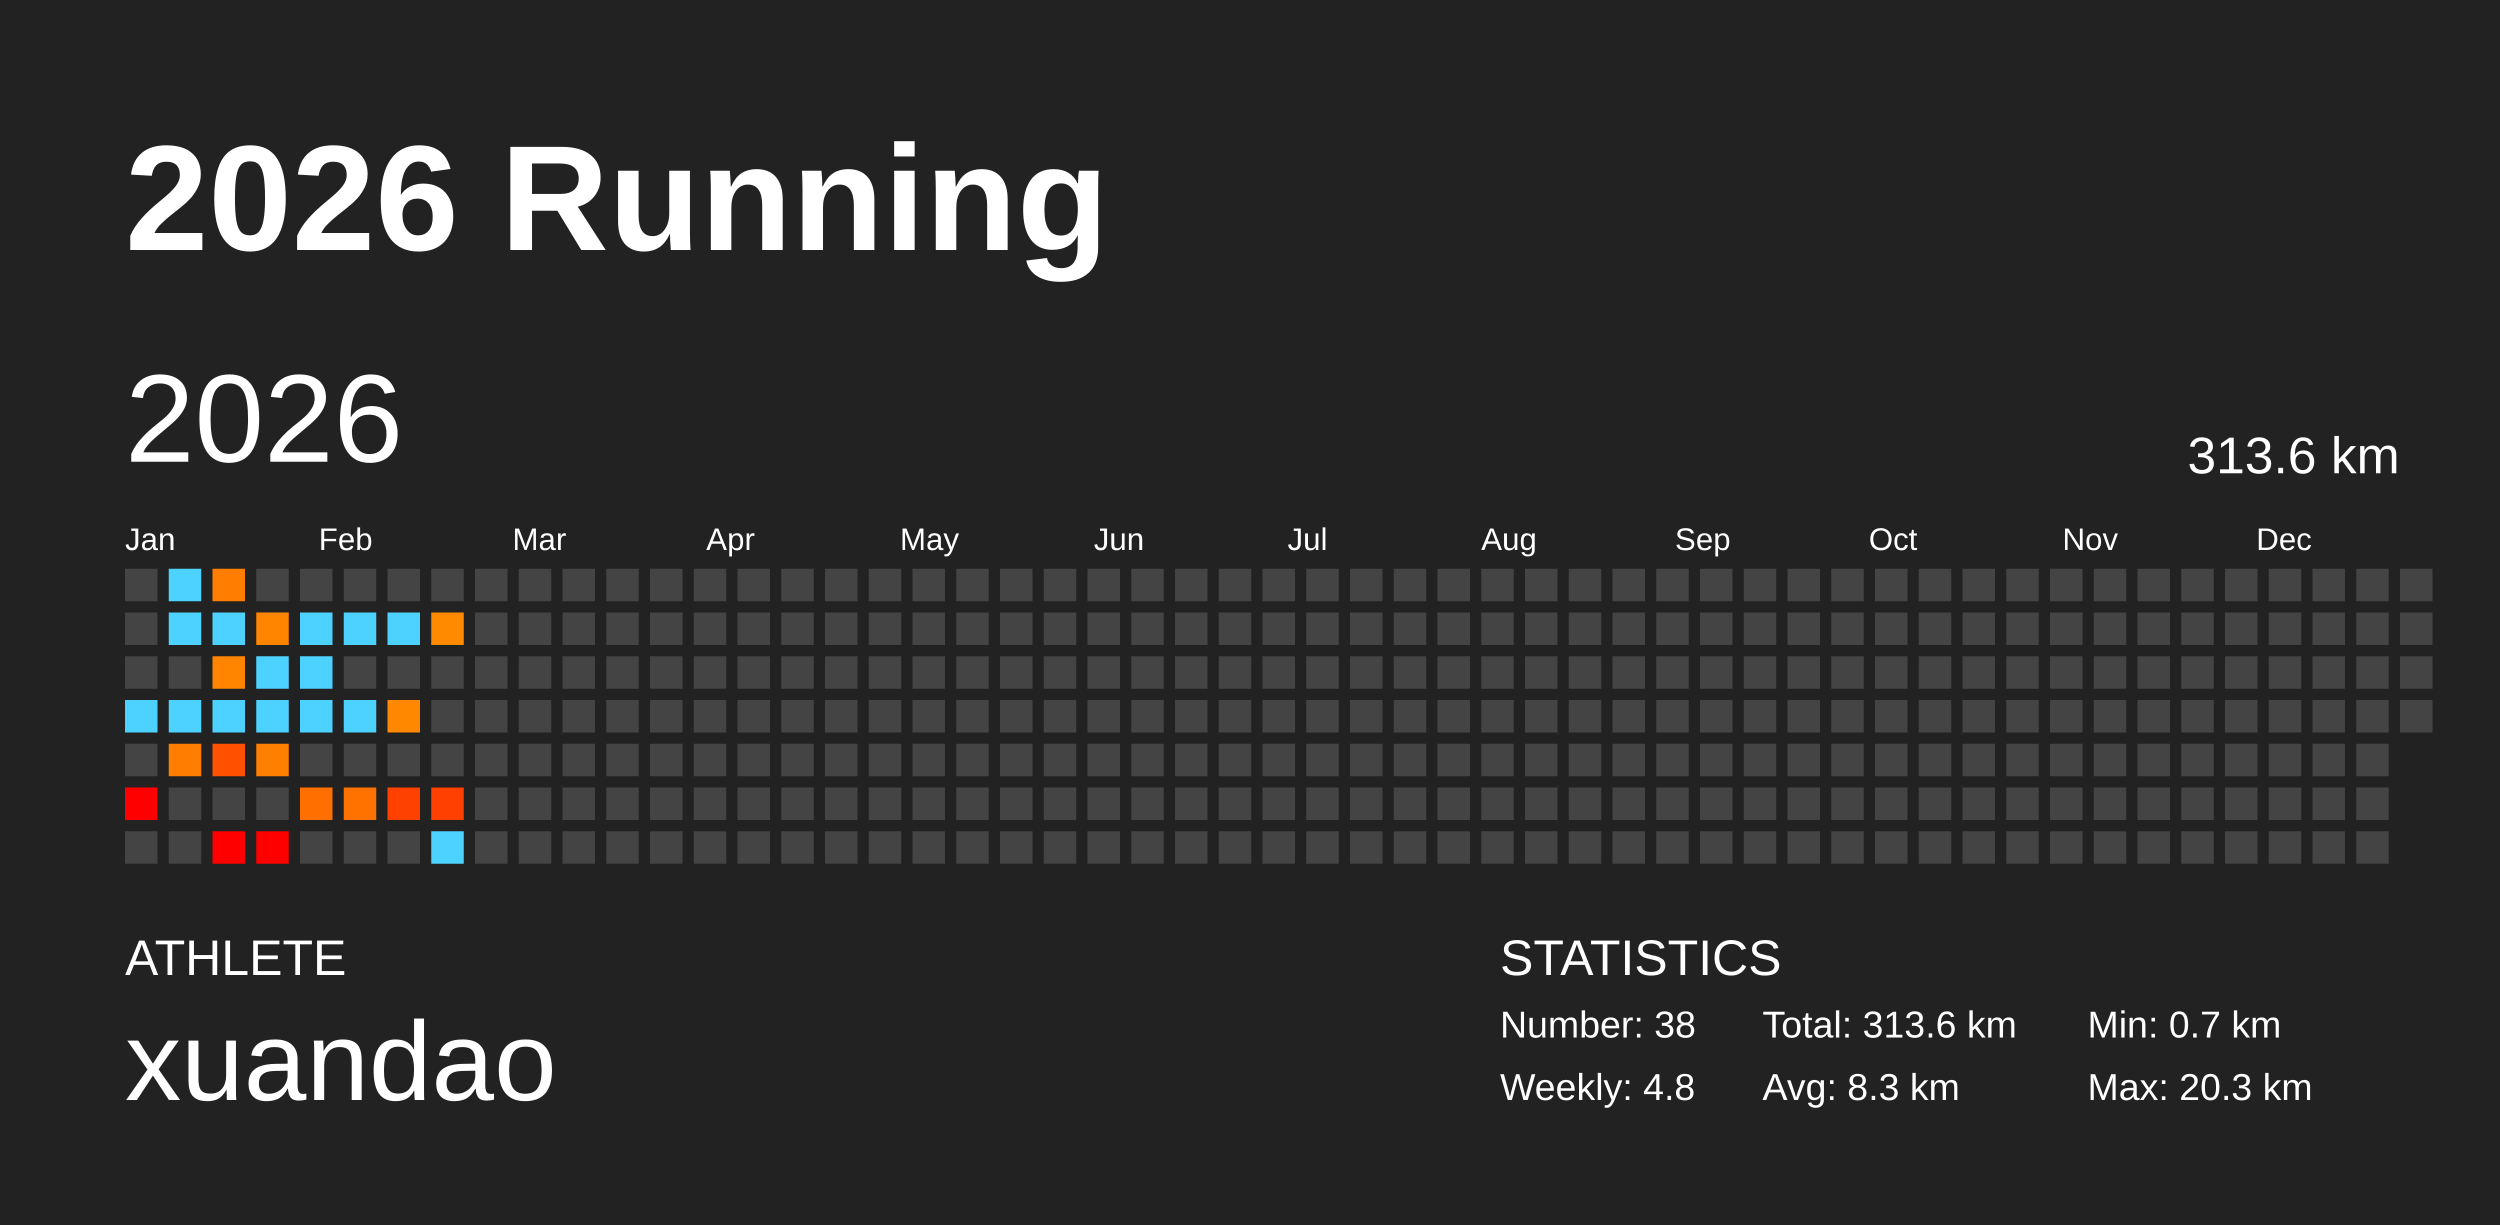
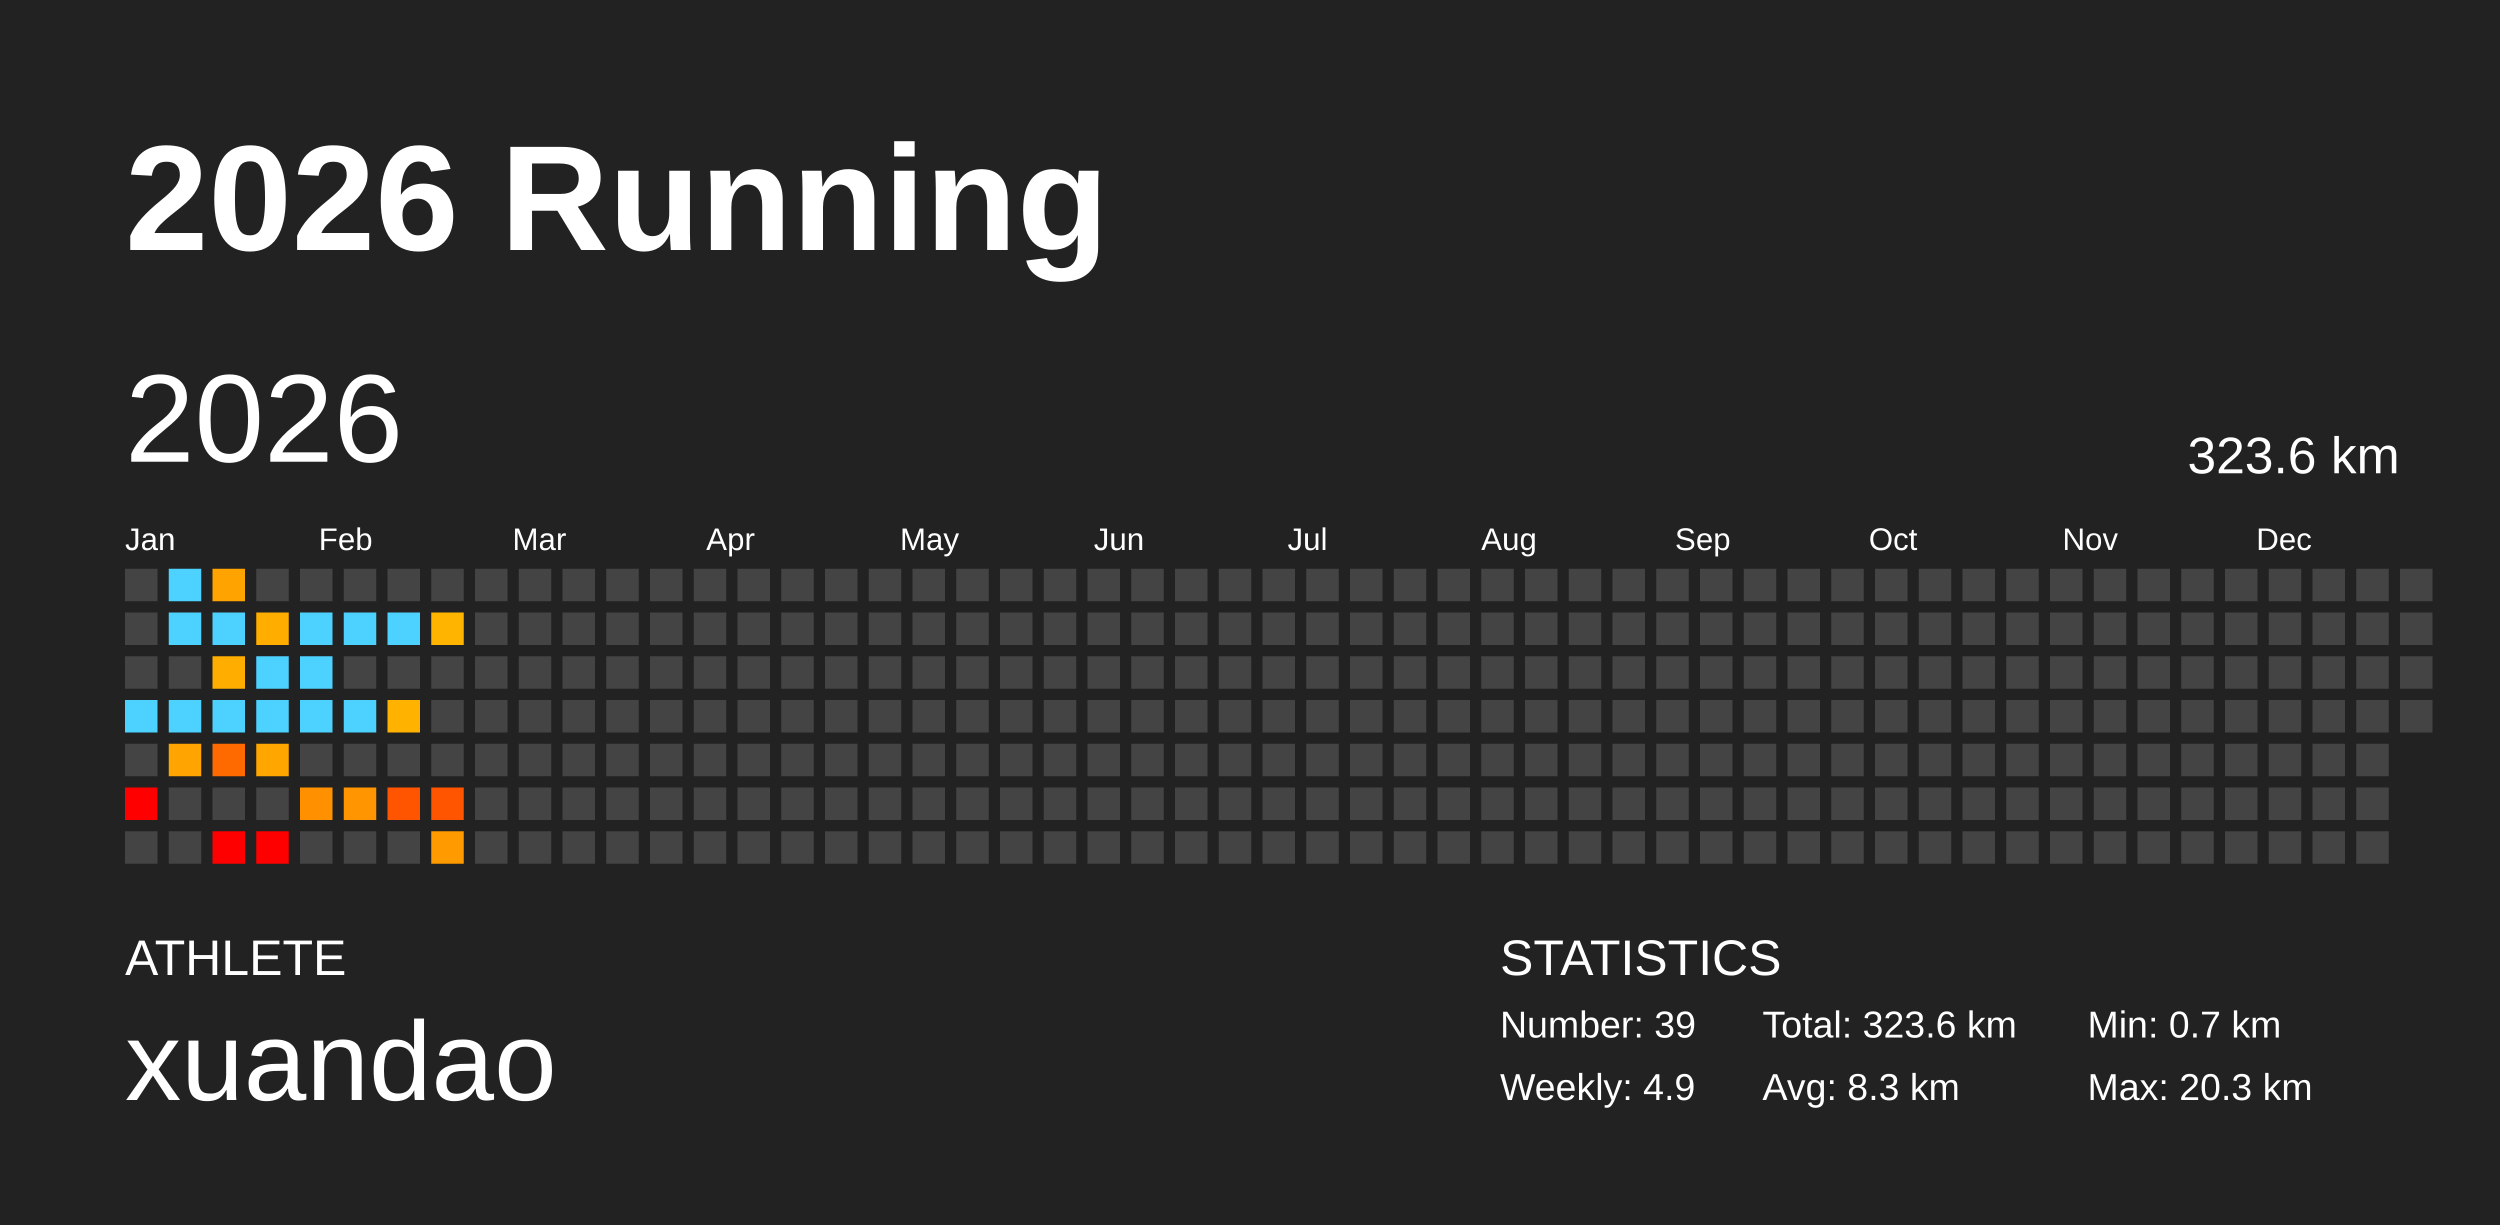
<svg xmlns="http://www.w3.org/2000/svg" baseProfile="full" height="98mm" version="1.1" viewBox="0,0,200,98" width="200mm">
  <defs />
  <rect fill="#222222" height="98" width="200" x="0" y="0" />
  <text fill="#FFFFFF" style="font-size:12px; font-family:Arial; font-weight:bold;" x="10" y="20">2026 Running</text>
  <text fill="#FFFFFF" style="font-size:4px; font-family:Arial" x="10" y="78">ATHLETE</text>
  <text fill="#FFFFFF" style="font-size:9px; font-family:Arial" x="10" y="88">xuandao</text>
  <text fill="#FFFFFF" style="font-size:4px; font-family:Arial" x="120" y="78">STATISTICS</text>
-   <text fill="#FFFFFF" style="font-size:3px; font-family:Arial" x="120" y="83">Number: 38</text>
-   <text fill="#FFFFFF" style="font-size:3px; font-family:Arial" x="120" y="88">Weekly: 4.8</text>
-   <text fill="#FFFFFF" style="font-size:3px; font-family:Arial" x="141" y="83">Total: 313.6 km</text>
+   <text fill="#FFFFFF" style="font-size:3px; font-family:Arial" x="120" y="83">Number: 39</text>
+   <text fill="#FFFFFF" style="font-size:3px; font-family:Arial" x="120" y="88">Weekly: 4.9</text>
+   <text fill="#FFFFFF" style="font-size:3px; font-family:Arial" x="141" y="83">Total: 323.6 km</text>
  <text fill="#FFFFFF" style="font-size:3px; font-family:Arial" x="141" y="88">Avg: 8.3 km</text>
  <text fill="#FFFFFF" style="font-size:3px; font-family:Arial" x="167" y="83">Min: 0.7 km</text>
  <text fill="#FFFFFF" style="font-size:3px; font-family:Arial" x="167" y="88">Max: 20.3 km</text>
  <text dominant-baseline="hanging" fill="#FFFFFF" style="font-size:10.0px; font-family:Arial;" x="10" y="30">2026</text>
-   <text dominant-baseline="hanging" fill="#FFFFFF" style="font-size:4.125px; font-family:Arial;" x="175" y="35">313.6 km</text>
+   <text dominant-baseline="hanging" fill="#FFFFFF" style="font-size:4.125px; font-family:Arial;" x="175" y="35">323.6 km</text>
  <text fill="#FFFFFF" style="font-size:2.5px; font-family:Arial" x="10.0" y="44">Jan</text>
  <text fill="#FFFFFF" style="font-size:2.5px; font-family:Arial" x="25.5" y="44">Feb</text>
  <text fill="#FFFFFF" style="font-size:2.5px; font-family:Arial" x="41.0" y="44">Mar</text>
  <text fill="#FFFFFF" style="font-size:2.5px; font-family:Arial" x="56.5" y="44">Apr</text>
  <text fill="#FFFFFF" style="font-size:2.5px; font-family:Arial" x="72.0" y="44">May</text>
  <text fill="#FFFFFF" style="font-size:2.5px; font-family:Arial" x="87.5" y="44">Jun</text>
  <text fill="#FFFFFF" style="font-size:2.5px; font-family:Arial" x="103.0" y="44">Jul</text>
  <text fill="#FFFFFF" style="font-size:2.5px; font-family:Arial" x="118.5" y="44">Aug</text>
  <text fill="#FFFFFF" style="font-size:2.5px; font-family:Arial" x="134.0" y="44">Sep</text>
  <text fill="#FFFFFF" style="font-size:2.5px; font-family:Arial" x="149.5" y="44">Oct</text>
  <text fill="#FFFFFF" style="font-size:2.5px; font-family:Arial" x="165.0" y="44">Nov</text>
  <text fill="#FFFFFF" style="font-size:2.5px; font-family:Arial" x="180.5" y="44">Dec</text>
  <rect fill="#444444" height="2.6" width="2.6" x="10.0" y="45.5" />
  <rect fill="#444444" height="2.6" width="2.6" x="10.0" y="49.0" />
  <rect fill="#444444" height="2.6" width="2.6" x="10.0" y="52.5" />
  <rect fill="#4dd2ff" height="2.6" width="2.6" x="10.0" y="56.0" />
  <rect fill="#444444" height="2.6" width="2.6" x="10.0" y="59.5" />
  <rect fill="red" height="2.6" width="2.6" x="10.0" y="63.0" />
  <rect fill="#444444" height="2.6" width="2.6" x="10.0" y="66.5" />
  <rect fill="#4dd2ff" height="2.6" width="2.6" x="13.5" y="45.5" />
  <rect fill="#4dd2ff" height="2.6" width="2.6" x="13.5" y="49.0" />
  <rect fill="#444444" height="2.6" width="2.6" x="13.5" y="52.5" />
  <rect fill="#4dd2ff" height="2.6" width="2.6" x="13.5" y="56.0" />
-   <rect fill="#ff7d00" height="2.6" width="2.6" x="13.5" y="59.5" />
+   <rect fill="#ffa400" height="2.6" width="2.6" x="13.5" y="59.5" />
  <rect fill="#444444" height="2.6" width="2.6" x="13.5" y="63.0" />
  <rect fill="#444444" height="2.6" width="2.6" x="13.5" y="66.5" />
-   <rect fill="#ff7d00" height="2.6" width="2.6" x="17.0" y="45.5" />
+   <rect fill="#ffa300" height="2.6" width="2.6" x="17.0" y="45.5" />
  <rect fill="#4dd2ff" height="2.6" width="2.6" x="17.0" y="49.0" />
-   <rect fill="#ff8500" height="2.6" width="2.6" x="17.0" y="52.5" />
+   <rect fill="#ffae00" height="2.6" width="2.6" x="17.0" y="52.5" />
  <rect fill="#4dd2ff" height="2.6" width="2.6" x="17.0" y="56.0" />
-   <rect fill="#ff5100" height="2.6" width="2.6" x="17.0" y="59.5" />
+   <rect fill="#ff6a00" height="2.6" width="2.6" x="17.0" y="59.5" />
  <rect fill="#444444" height="2.6" width="2.6" x="17.0" y="63.0" />
  <rect fill="red" height="2.6" width="2.6" x="17.0" y="66.5" />
  <rect fill="#444444" height="2.6" width="2.6" x="20.5" y="45.5" />
-   <rect fill="#ff8500" height="2.6" width="2.6" x="20.5" y="49.0" />
+   <rect fill="#ffae00" height="2.6" width="2.6" x="20.5" y="49.0" />
  <rect fill="#4dd2ff" height="2.6" width="2.6" x="20.5" y="52.5" />
  <rect fill="#4dd2ff" height="2.6" width="2.6" x="20.5" y="56.0" />
-   <rect fill="#ff7f00" height="2.6" width="2.6" x="20.5" y="59.5" />
+   <rect fill="#ffa600" height="2.6" width="2.6" x="20.5" y="59.5" />
  <rect fill="#444444" height="2.6" width="2.6" x="20.5" y="63.0" />
  <rect fill="red" height="2.6" width="2.6" x="20.5" y="66.5" />
  <rect fill="#444444" height="2.6" width="2.6" x="24.0" y="45.5" />
  <rect fill="#4dd2ff" height="2.6" width="2.6" x="24.0" y="49.0" />
  <rect fill="#4dd2ff" height="2.6" width="2.6" x="24.0" y="52.5" />
  <rect fill="#4dd2ff" height="2.6" width="2.6" x="24.0" y="56.0" />
  <rect fill="#444444" height="2.6" width="2.6" x="24.0" y="59.5" />
-   <rect fill="#ff6f00" height="2.6" width="2.6" x="24.0" y="63.0" />
+   <rect fill="#ff9100" height="2.6" width="2.6" x="24.0" y="63.0" />
  <rect fill="#444444" height="2.6" width="2.6" x="24.0" y="66.5" />
  <rect fill="#444444" height="2.6" width="2.6" x="27.5" y="45.5" />
  <rect fill="#4dd2ff" height="2.6" width="2.6" x="27.5" y="49.0" />
  <rect fill="#444444" height="2.6" width="2.6" x="27.5" y="52.5" />
  <rect fill="#4dd2ff" height="2.6" width="2.6" x="27.5" y="56.0" />
  <rect fill="#444444" height="2.6" width="2.6" x="27.5" y="59.5" />
-   <rect fill="#ff7200" height="2.6" width="2.6" x="27.5" y="63.0" />
+   <rect fill="#ff9500" height="2.6" width="2.6" x="27.5" y="63.0" />
  <rect fill="#444444" height="2.6" width="2.6" x="27.5" y="66.5" />
  <rect fill="#444444" height="2.6" width="2.6" x="31.0" y="45.5" />
  <rect fill="#4dd2ff" height="2.6" width="2.6" x="31.0" y="49.0" />
  <rect fill="#444444" height="2.6" width="2.6" x="31.0" y="52.5" />
-   <rect fill="#ff8800" height="2.6" width="2.6" x="31.0" y="56.0" />
+   <rect fill="#ffb200" height="2.6" width="2.6" x="31.0" y="56.0" />
  <rect fill="#444444" height="2.6" width="2.6" x="31.0" y="59.5" />
-   <rect fill="#ff4100" height="2.6" width="2.6" x="31.0" y="63.0" />
+   <rect fill="#ff5500" height="2.6" width="2.6" x="31.0" y="63.0" />
  <rect fill="#444444" height="2.6" width="2.6" x="31.0" y="66.5" />
  <rect fill="#444444" height="2.6" width="2.6" x="34.5" y="45.5" />
-   <rect fill="#ff8a00" height="2.6" width="2.6" x="34.5" y="49.0" />
+   <rect fill="#ffb500" height="2.6" width="2.6" x="34.5" y="49.0" />
  <rect fill="#444444" height="2.6" width="2.6" x="34.5" y="52.5" />
  <rect fill="#444444" height="2.6" width="2.6" x="34.5" y="56.0" />
  <rect fill="#444444" height="2.6" width="2.6" x="34.5" y="59.5" />
-   <rect fill="#ff4000" height="2.6" width="2.6" x="34.5" y="63.0" />
-   <rect fill="#4dd2ff" height="2.6" width="2.6" x="34.5" y="66.5" />
+   <rect fill="#ff5400" height="2.6" width="2.6" x="34.5" y="63.0" />
+   <rect fill="#ff9a00" height="2.6" width="2.6" x="34.5" y="66.5" />
  <rect fill="#444444" height="2.6" width="2.6" x="38.0" y="45.5" />
  <rect fill="#444444" height="2.6" width="2.6" x="38.0" y="49.0" />
  <rect fill="#444444" height="2.6" width="2.6" x="38.0" y="52.5" />
  <rect fill="#444444" height="2.6" width="2.6" x="38.0" y="56.0" />
  <rect fill="#444444" height="2.6" width="2.6" x="38.0" y="59.5" />
  <rect fill="#444444" height="2.6" width="2.6" x="38.0" y="63.0" />
  <rect fill="#444444" height="2.6" width="2.6" x="38.0" y="66.5" />
  <rect fill="#444444" height="2.6" width="2.6" x="41.5" y="45.5" />
  <rect fill="#444444" height="2.6" width="2.6" x="41.5" y="49.0" />
  <rect fill="#444444" height="2.6" width="2.6" x="41.5" y="52.5" />
  <rect fill="#444444" height="2.6" width="2.6" x="41.5" y="56.0" />
  <rect fill="#444444" height="2.6" width="2.6" x="41.5" y="59.5" />
  <rect fill="#444444" height="2.6" width="2.6" x="41.5" y="63.0" />
  <rect fill="#444444" height="2.6" width="2.6" x="41.5" y="66.5" />
  <rect fill="#444444" height="2.6" width="2.6" x="45.0" y="45.5" />
  <rect fill="#444444" height="2.6" width="2.6" x="45.0" y="49.0" />
  <rect fill="#444444" height="2.6" width="2.6" x="45.0" y="52.5" />
  <rect fill="#444444" height="2.6" width="2.6" x="45.0" y="56.0" />
  <rect fill="#444444" height="2.6" width="2.6" x="45.0" y="59.5" />
  <rect fill="#444444" height="2.6" width="2.6" x="45.0" y="63.0" />
  <rect fill="#444444" height="2.6" width="2.6" x="45.0" y="66.5" />
  <rect fill="#444444" height="2.6" width="2.6" x="48.5" y="45.5" />
  <rect fill="#444444" height="2.6" width="2.6" x="48.5" y="49.0" />
  <rect fill="#444444" height="2.6" width="2.6" x="48.5" y="52.5" />
  <rect fill="#444444" height="2.6" width="2.6" x="48.5" y="56.0" />
  <rect fill="#444444" height="2.6" width="2.6" x="48.5" y="59.5" />
  <rect fill="#444444" height="2.6" width="2.6" x="48.5" y="63.0" />
  <rect fill="#444444" height="2.6" width="2.6" x="48.5" y="66.5" />
  <rect fill="#444444" height="2.6" width="2.6" x="52.0" y="45.5" />
  <rect fill="#444444" height="2.6" width="2.6" x="52.0" y="49.0" />
  <rect fill="#444444" height="2.6" width="2.6" x="52.0" y="52.5" />
  <rect fill="#444444" height="2.6" width="2.6" x="52.0" y="56.0" />
  <rect fill="#444444" height="2.6" width="2.6" x="52.0" y="59.5" />
  <rect fill="#444444" height="2.6" width="2.6" x="52.0" y="63.0" />
  <rect fill="#444444" height="2.6" width="2.6" x="52.0" y="66.5" />
  <rect fill="#444444" height="2.6" width="2.6" x="55.5" y="45.5" />
  <rect fill="#444444" height="2.6" width="2.6" x="55.5" y="49.0" />
  <rect fill="#444444" height="2.6" width="2.6" x="55.5" y="52.5" />
  <rect fill="#444444" height="2.6" width="2.6" x="55.5" y="56.0" />
  <rect fill="#444444" height="2.6" width="2.6" x="55.5" y="59.5" />
  <rect fill="#444444" height="2.6" width="2.6" x="55.5" y="63.0" />
  <rect fill="#444444" height="2.6" width="2.6" x="55.5" y="66.5" />
  <rect fill="#444444" height="2.6" width="2.6" x="59.0" y="45.5" />
  <rect fill="#444444" height="2.6" width="2.6" x="59.0" y="49.0" />
  <rect fill="#444444" height="2.6" width="2.6" x="59.0" y="52.5" />
  <rect fill="#444444" height="2.6" width="2.6" x="59.0" y="56.0" />
  <rect fill="#444444" height="2.6" width="2.6" x="59.0" y="59.5" />
  <rect fill="#444444" height="2.6" width="2.6" x="59.0" y="63.0" />
  <rect fill="#444444" height="2.6" width="2.6" x="59.0" y="66.5" />
  <rect fill="#444444" height="2.6" width="2.6" x="62.5" y="45.5" />
  <rect fill="#444444" height="2.6" width="2.6" x="62.5" y="49.0" />
  <rect fill="#444444" height="2.6" width="2.6" x="62.5" y="52.5" />
  <rect fill="#444444" height="2.6" width="2.6" x="62.5" y="56.0" />
  <rect fill="#444444" height="2.6" width="2.6" x="62.5" y="59.5" />
  <rect fill="#444444" height="2.6" width="2.6" x="62.5" y="63.0" />
  <rect fill="#444444" height="2.6" width="2.6" x="62.5" y="66.5" />
  <rect fill="#444444" height="2.6" width="2.6" x="66.0" y="45.5" />
  <rect fill="#444444" height="2.6" width="2.6" x="66.0" y="49.0" />
  <rect fill="#444444" height="2.6" width="2.6" x="66.0" y="52.5" />
  <rect fill="#444444" height="2.6" width="2.6" x="66.0" y="56.0" />
  <rect fill="#444444" height="2.6" width="2.6" x="66.0" y="59.5" />
  <rect fill="#444444" height="2.6" width="2.6" x="66.0" y="63.0" />
  <rect fill="#444444" height="2.6" width="2.6" x="66.0" y="66.5" />
  <rect fill="#444444" height="2.6" width="2.6" x="69.5" y="45.5" />
  <rect fill="#444444" height="2.6" width="2.6" x="69.5" y="49.0" />
  <rect fill="#444444" height="2.6" width="2.6" x="69.5" y="52.5" />
  <rect fill="#444444" height="2.6" width="2.6" x="69.5" y="56.0" />
  <rect fill="#444444" height="2.6" width="2.6" x="69.5" y="59.5" />
  <rect fill="#444444" height="2.6" width="2.6" x="69.5" y="63.0" />
  <rect fill="#444444" height="2.6" width="2.6" x="69.5" y="66.5" />
  <rect fill="#444444" height="2.6" width="2.6" x="73.0" y="45.5" />
  <rect fill="#444444" height="2.6" width="2.6" x="73.0" y="49.0" />
  <rect fill="#444444" height="2.6" width="2.6" x="73.0" y="52.5" />
  <rect fill="#444444" height="2.6" width="2.6" x="73.0" y="56.0" />
  <rect fill="#444444" height="2.6" width="2.6" x="73.0" y="59.5" />
  <rect fill="#444444" height="2.6" width="2.6" x="73.0" y="63.0" />
  <rect fill="#444444" height="2.6" width="2.6" x="73.0" y="66.5" />
  <rect fill="#444444" height="2.6" width="2.6" x="76.5" y="45.5" />
  <rect fill="#444444" height="2.6" width="2.6" x="76.5" y="49.0" />
  <rect fill="#444444" height="2.6" width="2.6" x="76.5" y="52.5" />
  <rect fill="#444444" height="2.6" width="2.6" x="76.5" y="56.0" />
  <rect fill="#444444" height="2.6" width="2.6" x="76.5" y="59.5" />
  <rect fill="#444444" height="2.6" width="2.6" x="76.5" y="63.0" />
  <rect fill="#444444" height="2.6" width="2.6" x="76.5" y="66.5" />
  <rect fill="#444444" height="2.6" width="2.6" x="80.0" y="45.5" />
  <rect fill="#444444" height="2.6" width="2.6" x="80.0" y="49.0" />
  <rect fill="#444444" height="2.6" width="2.6" x="80.0" y="52.5" />
  <rect fill="#444444" height="2.6" width="2.6" x="80.0" y="56.0" />
  <rect fill="#444444" height="2.6" width="2.6" x="80.0" y="59.5" />
  <rect fill="#444444" height="2.6" width="2.6" x="80.0" y="63.0" />
  <rect fill="#444444" height="2.6" width="2.6" x="80.0" y="66.5" />
  <rect fill="#444444" height="2.6" width="2.6" x="83.5" y="45.5" />
  <rect fill="#444444" height="2.6" width="2.6" x="83.5" y="49.0" />
  <rect fill="#444444" height="2.6" width="2.6" x="83.5" y="52.5" />
  <rect fill="#444444" height="2.6" width="2.6" x="83.5" y="56.0" />
  <rect fill="#444444" height="2.6" width="2.6" x="83.5" y="59.5" />
  <rect fill="#444444" height="2.6" width="2.6" x="83.5" y="63.0" />
  <rect fill="#444444" height="2.6" width="2.6" x="83.5" y="66.5" />
  <rect fill="#444444" height="2.6" width="2.6" x="87.0" y="45.5" />
  <rect fill="#444444" height="2.6" width="2.6" x="87.0" y="49.0" />
  <rect fill="#444444" height="2.6" width="2.6" x="87.0" y="52.5" />
  <rect fill="#444444" height="2.6" width="2.6" x="87.0" y="56.0" />
  <rect fill="#444444" height="2.6" width="2.6" x="87.0" y="59.5" />
  <rect fill="#444444" height="2.6" width="2.6" x="87.0" y="63.0" />
  <rect fill="#444444" height="2.6" width="2.6" x="87.0" y="66.5" />
  <rect fill="#444444" height="2.6" width="2.6" x="90.5" y="45.5" />
  <rect fill="#444444" height="2.6" width="2.6" x="90.5" y="49.0" />
  <rect fill="#444444" height="2.6" width="2.6" x="90.5" y="52.5" />
  <rect fill="#444444" height="2.6" width="2.6" x="90.5" y="56.0" />
  <rect fill="#444444" height="2.6" width="2.6" x="90.5" y="59.5" />
  <rect fill="#444444" height="2.6" width="2.6" x="90.5" y="63.0" />
  <rect fill="#444444" height="2.6" width="2.6" x="90.5" y="66.5" />
  <rect fill="#444444" height="2.6" width="2.6" x="94.0" y="45.5" />
  <rect fill="#444444" height="2.6" width="2.6" x="94.0" y="49.0" />
  <rect fill="#444444" height="2.6" width="2.6" x="94.0" y="52.5" />
  <rect fill="#444444" height="2.6" width="2.6" x="94.0" y="56.0" />
  <rect fill="#444444" height="2.6" width="2.6" x="94.0" y="59.5" />
  <rect fill="#444444" height="2.6" width="2.6" x="94.0" y="63.0" />
  <rect fill="#444444" height="2.6" width="2.6" x="94.0" y="66.5" />
  <rect fill="#444444" height="2.6" width="2.6" x="97.5" y="45.5" />
  <rect fill="#444444" height="2.6" width="2.6" x="97.5" y="49.0" />
  <rect fill="#444444" height="2.6" width="2.6" x="97.5" y="52.5" />
  <rect fill="#444444" height="2.6" width="2.6" x="97.5" y="56.0" />
  <rect fill="#444444" height="2.6" width="2.6" x="97.5" y="59.5" />
  <rect fill="#444444" height="2.6" width="2.6" x="97.5" y="63.0" />
  <rect fill="#444444" height="2.6" width="2.6" x="97.5" y="66.5" />
  <rect fill="#444444" height="2.6" width="2.6" x="101.0" y="45.5" />
  <rect fill="#444444" height="2.6" width="2.6" x="101.0" y="49.0" />
  <rect fill="#444444" height="2.6" width="2.6" x="101.0" y="52.5" />
  <rect fill="#444444" height="2.6" width="2.6" x="101.0" y="56.0" />
  <rect fill="#444444" height="2.6" width="2.6" x="101.0" y="59.5" />
  <rect fill="#444444" height="2.6" width="2.6" x="101.0" y="63.0" />
  <rect fill="#444444" height="2.6" width="2.6" x="101.0" y="66.5" />
  <rect fill="#444444" height="2.6" width="2.6" x="104.5" y="45.5" />
  <rect fill="#444444" height="2.6" width="2.6" x="104.5" y="49.0" />
  <rect fill="#444444" height="2.6" width="2.6" x="104.5" y="52.5" />
  <rect fill="#444444" height="2.6" width="2.6" x="104.5" y="56.0" />
  <rect fill="#444444" height="2.6" width="2.6" x="104.5" y="59.5" />
  <rect fill="#444444" height="2.6" width="2.6" x="104.5" y="63.0" />
  <rect fill="#444444" height="2.6" width="2.6" x="104.5" y="66.5" />
  <rect fill="#444444" height="2.6" width="2.6" x="108.0" y="45.5" />
  <rect fill="#444444" height="2.6" width="2.6" x="108.0" y="49.0" />
  <rect fill="#444444" height="2.6" width="2.6" x="108.0" y="52.5" />
  <rect fill="#444444" height="2.6" width="2.6" x="108.0" y="56.0" />
  <rect fill="#444444" height="2.6" width="2.6" x="108.0" y="59.5" />
  <rect fill="#444444" height="2.6" width="2.6" x="108.0" y="63.0" />
  <rect fill="#444444" height="2.6" width="2.6" x="108.0" y="66.5" />
  <rect fill="#444444" height="2.6" width="2.6" x="111.5" y="45.5" />
  <rect fill="#444444" height="2.6" width="2.6" x="111.5" y="49.0" />
  <rect fill="#444444" height="2.6" width="2.6" x="111.5" y="52.5" />
  <rect fill="#444444" height="2.6" width="2.6" x="111.5" y="56.0" />
  <rect fill="#444444" height="2.6" width="2.6" x="111.5" y="59.5" />
  <rect fill="#444444" height="2.6" width="2.6" x="111.5" y="63.0" />
  <rect fill="#444444" height="2.6" width="2.6" x="111.5" y="66.5" />
  <rect fill="#444444" height="2.6" width="2.6" x="115.0" y="45.5" />
  <rect fill="#444444" height="2.6" width="2.6" x="115.0" y="49.0" />
  <rect fill="#444444" height="2.6" width="2.6" x="115.0" y="52.5" />
  <rect fill="#444444" height="2.6" width="2.6" x="115.0" y="56.0" />
  <rect fill="#444444" height="2.6" width="2.6" x="115.0" y="59.5" />
  <rect fill="#444444" height="2.6" width="2.6" x="115.0" y="63.0" />
  <rect fill="#444444" height="2.6" width="2.6" x="115.0" y="66.5" />
  <rect fill="#444444" height="2.6" width="2.6" x="118.5" y="45.5" />
  <rect fill="#444444" height="2.6" width="2.6" x="118.5" y="49.0" />
  <rect fill="#444444" height="2.6" width="2.6" x="118.5" y="52.5" />
  <rect fill="#444444" height="2.6" width="2.6" x="118.5" y="56.0" />
  <rect fill="#444444" height="2.6" width="2.6" x="118.5" y="59.5" />
  <rect fill="#444444" height="2.6" width="2.6" x="118.5" y="63.0" />
  <rect fill="#444444" height="2.6" width="2.6" x="118.5" y="66.5" />
  <rect fill="#444444" height="2.6" width="2.6" x="122.0" y="45.5" />
  <rect fill="#444444" height="2.6" width="2.6" x="122.0" y="49.0" />
  <rect fill="#444444" height="2.6" width="2.6" x="122.0" y="52.5" />
  <rect fill="#444444" height="2.6" width="2.6" x="122.0" y="56.0" />
  <rect fill="#444444" height="2.6" width="2.6" x="122.0" y="59.5" />
  <rect fill="#444444" height="2.6" width="2.6" x="122.0" y="63.0" />
  <rect fill="#444444" height="2.6" width="2.6" x="122.0" y="66.5" />
  <rect fill="#444444" height="2.6" width="2.6" x="125.5" y="45.5" />
  <rect fill="#444444" height="2.6" width="2.6" x="125.5" y="49.0" />
  <rect fill="#444444" height="2.6" width="2.6" x="125.5" y="52.5" />
  <rect fill="#444444" height="2.6" width="2.6" x="125.5" y="56.0" />
  <rect fill="#444444" height="2.6" width="2.6" x="125.5" y="59.5" />
  <rect fill="#444444" height="2.6" width="2.6" x="125.5" y="63.0" />
  <rect fill="#444444" height="2.6" width="2.6" x="125.5" y="66.5" />
  <rect fill="#444444" height="2.6" width="2.6" x="129.0" y="45.5" />
  <rect fill="#444444" height="2.6" width="2.6" x="129.0" y="49.0" />
  <rect fill="#444444" height="2.6" width="2.6" x="129.0" y="52.5" />
  <rect fill="#444444" height="2.6" width="2.6" x="129.0" y="56.0" />
  <rect fill="#444444" height="2.6" width="2.6" x="129.0" y="59.5" />
  <rect fill="#444444" height="2.6" width="2.6" x="129.0" y="63.0" />
  <rect fill="#444444" height="2.6" width="2.6" x="129.0" y="66.5" />
  <rect fill="#444444" height="2.6" width="2.6" x="132.5" y="45.5" />
  <rect fill="#444444" height="2.6" width="2.6" x="132.5" y="49.0" />
  <rect fill="#444444" height="2.6" width="2.6" x="132.5" y="52.5" />
  <rect fill="#444444" height="2.6" width="2.6" x="132.5" y="56.0" />
  <rect fill="#444444" height="2.6" width="2.6" x="132.5" y="59.5" />
  <rect fill="#444444" height="2.6" width="2.6" x="132.5" y="63.0" />
  <rect fill="#444444" height="2.6" width="2.6" x="132.5" y="66.5" />
  <rect fill="#444444" height="2.6" width="2.6" x="136.0" y="45.5" />
  <rect fill="#444444" height="2.6" width="2.6" x="136.0" y="49.0" />
  <rect fill="#444444" height="2.6" width="2.6" x="136.0" y="52.5" />
  <rect fill="#444444" height="2.6" width="2.6" x="136.0" y="56.0" />
  <rect fill="#444444" height="2.6" width="2.6" x="136.0" y="59.5" />
  <rect fill="#444444" height="2.6" width="2.6" x="136.0" y="63.0" />
  <rect fill="#444444" height="2.6" width="2.6" x="136.0" y="66.5" />
  <rect fill="#444444" height="2.6" width="2.6" x="139.5" y="45.5" />
  <rect fill="#444444" height="2.6" width="2.6" x="139.5" y="49.0" />
  <rect fill="#444444" height="2.6" width="2.6" x="139.5" y="52.5" />
  <rect fill="#444444" height="2.6" width="2.6" x="139.5" y="56.0" />
  <rect fill="#444444" height="2.6" width="2.6" x="139.5" y="59.5" />
  <rect fill="#444444" height="2.6" width="2.6" x="139.5" y="63.0" />
  <rect fill="#444444" height="2.6" width="2.6" x="139.5" y="66.5" />
  <rect fill="#444444" height="2.6" width="2.6" x="143.0" y="45.5" />
  <rect fill="#444444" height="2.6" width="2.6" x="143.0" y="49.0" />
  <rect fill="#444444" height="2.6" width="2.6" x="143.0" y="52.5" />
  <rect fill="#444444" height="2.6" width="2.6" x="143.0" y="56.0" />
  <rect fill="#444444" height="2.6" width="2.6" x="143.0" y="59.5" />
  <rect fill="#444444" height="2.6" width="2.6" x="143.0" y="63.0" />
  <rect fill="#444444" height="2.6" width="2.6" x="143.0" y="66.5" />
  <rect fill="#444444" height="2.6" width="2.6" x="146.5" y="45.5" />
  <rect fill="#444444" height="2.6" width="2.6" x="146.5" y="49.0" />
  <rect fill="#444444" height="2.6" width="2.6" x="146.5" y="52.5" />
  <rect fill="#444444" height="2.6" width="2.6" x="146.5" y="56.0" />
  <rect fill="#444444" height="2.6" width="2.6" x="146.5" y="59.5" />
  <rect fill="#444444" height="2.6" width="2.6" x="146.5" y="63.0" />
  <rect fill="#444444" height="2.6" width="2.6" x="146.5" y="66.5" />
  <rect fill="#444444" height="2.6" width="2.6" x="150.0" y="45.5" />
  <rect fill="#444444" height="2.6" width="2.6" x="150.0" y="49.0" />
  <rect fill="#444444" height="2.6" width="2.6" x="150.0" y="52.5" />
  <rect fill="#444444" height="2.6" width="2.6" x="150.0" y="56.0" />
  <rect fill="#444444" height="2.6" width="2.6" x="150.0" y="59.5" />
  <rect fill="#444444" height="2.6" width="2.6" x="150.0" y="63.0" />
  <rect fill="#444444" height="2.6" width="2.6" x="150.0" y="66.5" />
  <rect fill="#444444" height="2.6" width="2.6" x="153.5" y="45.5" />
  <rect fill="#444444" height="2.6" width="2.6" x="153.5" y="49.0" />
  <rect fill="#444444" height="2.6" width="2.6" x="153.5" y="52.5" />
  <rect fill="#444444" height="2.6" width="2.6" x="153.5" y="56.0" />
  <rect fill="#444444" height="2.6" width="2.6" x="153.5" y="59.5" />
  <rect fill="#444444" height="2.6" width="2.6" x="153.5" y="63.0" />
  <rect fill="#444444" height="2.6" width="2.6" x="153.5" y="66.5" />
  <rect fill="#444444" height="2.6" width="2.6" x="157.0" y="45.5" />
  <rect fill="#444444" height="2.6" width="2.6" x="157.0" y="49.0" />
  <rect fill="#444444" height="2.6" width="2.6" x="157.0" y="52.5" />
  <rect fill="#444444" height="2.6" width="2.6" x="157.0" y="56.0" />
  <rect fill="#444444" height="2.6" width="2.6" x="157.0" y="59.5" />
  <rect fill="#444444" height="2.6" width="2.6" x="157.0" y="63.0" />
  <rect fill="#444444" height="2.6" width="2.6" x="157.0" y="66.5" />
  <rect fill="#444444" height="2.6" width="2.6" x="160.5" y="45.5" />
  <rect fill="#444444" height="2.6" width="2.6" x="160.5" y="49.0" />
  <rect fill="#444444" height="2.6" width="2.6" x="160.5" y="52.5" />
  <rect fill="#444444" height="2.6" width="2.6" x="160.5" y="56.0" />
  <rect fill="#444444" height="2.6" width="2.6" x="160.5" y="59.5" />
  <rect fill="#444444" height="2.6" width="2.6" x="160.5" y="63.0" />
  <rect fill="#444444" height="2.6" width="2.6" x="160.5" y="66.5" />
  <rect fill="#444444" height="2.6" width="2.6" x="164.0" y="45.5" />
  <rect fill="#444444" height="2.6" width="2.6" x="164.0" y="49.0" />
  <rect fill="#444444" height="2.6" width="2.6" x="164.0" y="52.5" />
  <rect fill="#444444" height="2.6" width="2.6" x="164.0" y="56.0" />
  <rect fill="#444444" height="2.6" width="2.6" x="164.0" y="59.5" />
  <rect fill="#444444" height="2.6" width="2.6" x="164.0" y="63.0" />
  <rect fill="#444444" height="2.6" width="2.6" x="164.0" y="66.5" />
  <rect fill="#444444" height="2.6" width="2.6" x="167.5" y="45.5" />
  <rect fill="#444444" height="2.6" width="2.6" x="167.5" y="49.0" />
  <rect fill="#444444" height="2.6" width="2.6" x="167.5" y="52.5" />
  <rect fill="#444444" height="2.6" width="2.6" x="167.5" y="56.0" />
  <rect fill="#444444" height="2.6" width="2.6" x="167.5" y="59.5" />
  <rect fill="#444444" height="2.6" width="2.6" x="167.5" y="63.0" />
  <rect fill="#444444" height="2.6" width="2.6" x="167.5" y="66.5" />
  <rect fill="#444444" height="2.6" width="2.6" x="171.0" y="45.5" />
  <rect fill="#444444" height="2.6" width="2.6" x="171.0" y="49.0" />
  <rect fill="#444444" height="2.6" width="2.6" x="171.0" y="52.5" />
  <rect fill="#444444" height="2.6" width="2.6" x="171.0" y="56.0" />
  <rect fill="#444444" height="2.6" width="2.6" x="171.0" y="59.5" />
  <rect fill="#444444" height="2.6" width="2.6" x="171.0" y="63.0" />
  <rect fill="#444444" height="2.6" width="2.6" x="171.0" y="66.5" />
  <rect fill="#444444" height="2.6" width="2.6" x="174.5" y="45.5" />
  <rect fill="#444444" height="2.6" width="2.6" x="174.5" y="49.0" />
  <rect fill="#444444" height="2.6" width="2.6" x="174.5" y="52.5" />
  <rect fill="#444444" height="2.6" width="2.6" x="174.5" y="56.0" />
  <rect fill="#444444" height="2.6" width="2.6" x="174.5" y="59.5" />
  <rect fill="#444444" height="2.6" width="2.6" x="174.5" y="63.0" />
  <rect fill="#444444" height="2.6" width="2.6" x="174.5" y="66.5" />
  <rect fill="#444444" height="2.6" width="2.6" x="178.0" y="45.5" />
  <rect fill="#444444" height="2.6" width="2.6" x="178.0" y="49.0" />
  <rect fill="#444444" height="2.6" width="2.6" x="178.0" y="52.5" />
  <rect fill="#444444" height="2.6" width="2.6" x="178.0" y="56.0" />
  <rect fill="#444444" height="2.6" width="2.6" x="178.0" y="59.5" />
  <rect fill="#444444" height="2.6" width="2.6" x="178.0" y="63.0" />
  <rect fill="#444444" height="2.6" width="2.6" x="178.0" y="66.5" />
  <rect fill="#444444" height="2.6" width="2.6" x="181.5" y="45.5" />
  <rect fill="#444444" height="2.6" width="2.6" x="181.5" y="49.0" />
  <rect fill="#444444" height="2.6" width="2.6" x="181.5" y="52.5" />
  <rect fill="#444444" height="2.6" width="2.6" x="181.5" y="56.0" />
  <rect fill="#444444" height="2.6" width="2.6" x="181.5" y="59.5" />
  <rect fill="#444444" height="2.6" width="2.6" x="181.5" y="63.0" />
  <rect fill="#444444" height="2.6" width="2.6" x="181.5" y="66.5" />
  <rect fill="#444444" height="2.6" width="2.6" x="185.0" y="45.5" />
  <rect fill="#444444" height="2.6" width="2.6" x="185.0" y="49.0" />
  <rect fill="#444444" height="2.6" width="2.6" x="185.0" y="52.5" />
  <rect fill="#444444" height="2.6" width="2.6" x="185.0" y="56.0" />
  <rect fill="#444444" height="2.6" width="2.6" x="185.0" y="59.5" />
  <rect fill="#444444" height="2.6" width="2.6" x="185.0" y="63.0" />
  <rect fill="#444444" height="2.6" width="2.6" x="185.0" y="66.5" />
  <rect fill="#444444" height="2.6" width="2.6" x="188.5" y="45.5" />
  <rect fill="#444444" height="2.6" width="2.6" x="188.5" y="49.0" />
  <rect fill="#444444" height="2.6" width="2.6" x="188.5" y="52.5" />
  <rect fill="#444444" height="2.6" width="2.6" x="188.5" y="56.0" />
  <rect fill="#444444" height="2.6" width="2.6" x="188.5" y="59.5" />
  <rect fill="#444444" height="2.6" width="2.6" x="188.5" y="63.0" />
  <rect fill="#444444" height="2.6" width="2.6" x="188.5" y="66.5" />
  <rect fill="#444444" height="2.6" width="2.6" x="192.0" y="45.5" />
  <rect fill="#444444" height="2.6" width="2.6" x="192.0" y="49.0" />
  <rect fill="#444444" height="2.6" width="2.6" x="192.0" y="52.5" />
  <rect fill="#444444" height="2.6" width="2.6" x="192.0" y="56.0" />
</svg>
